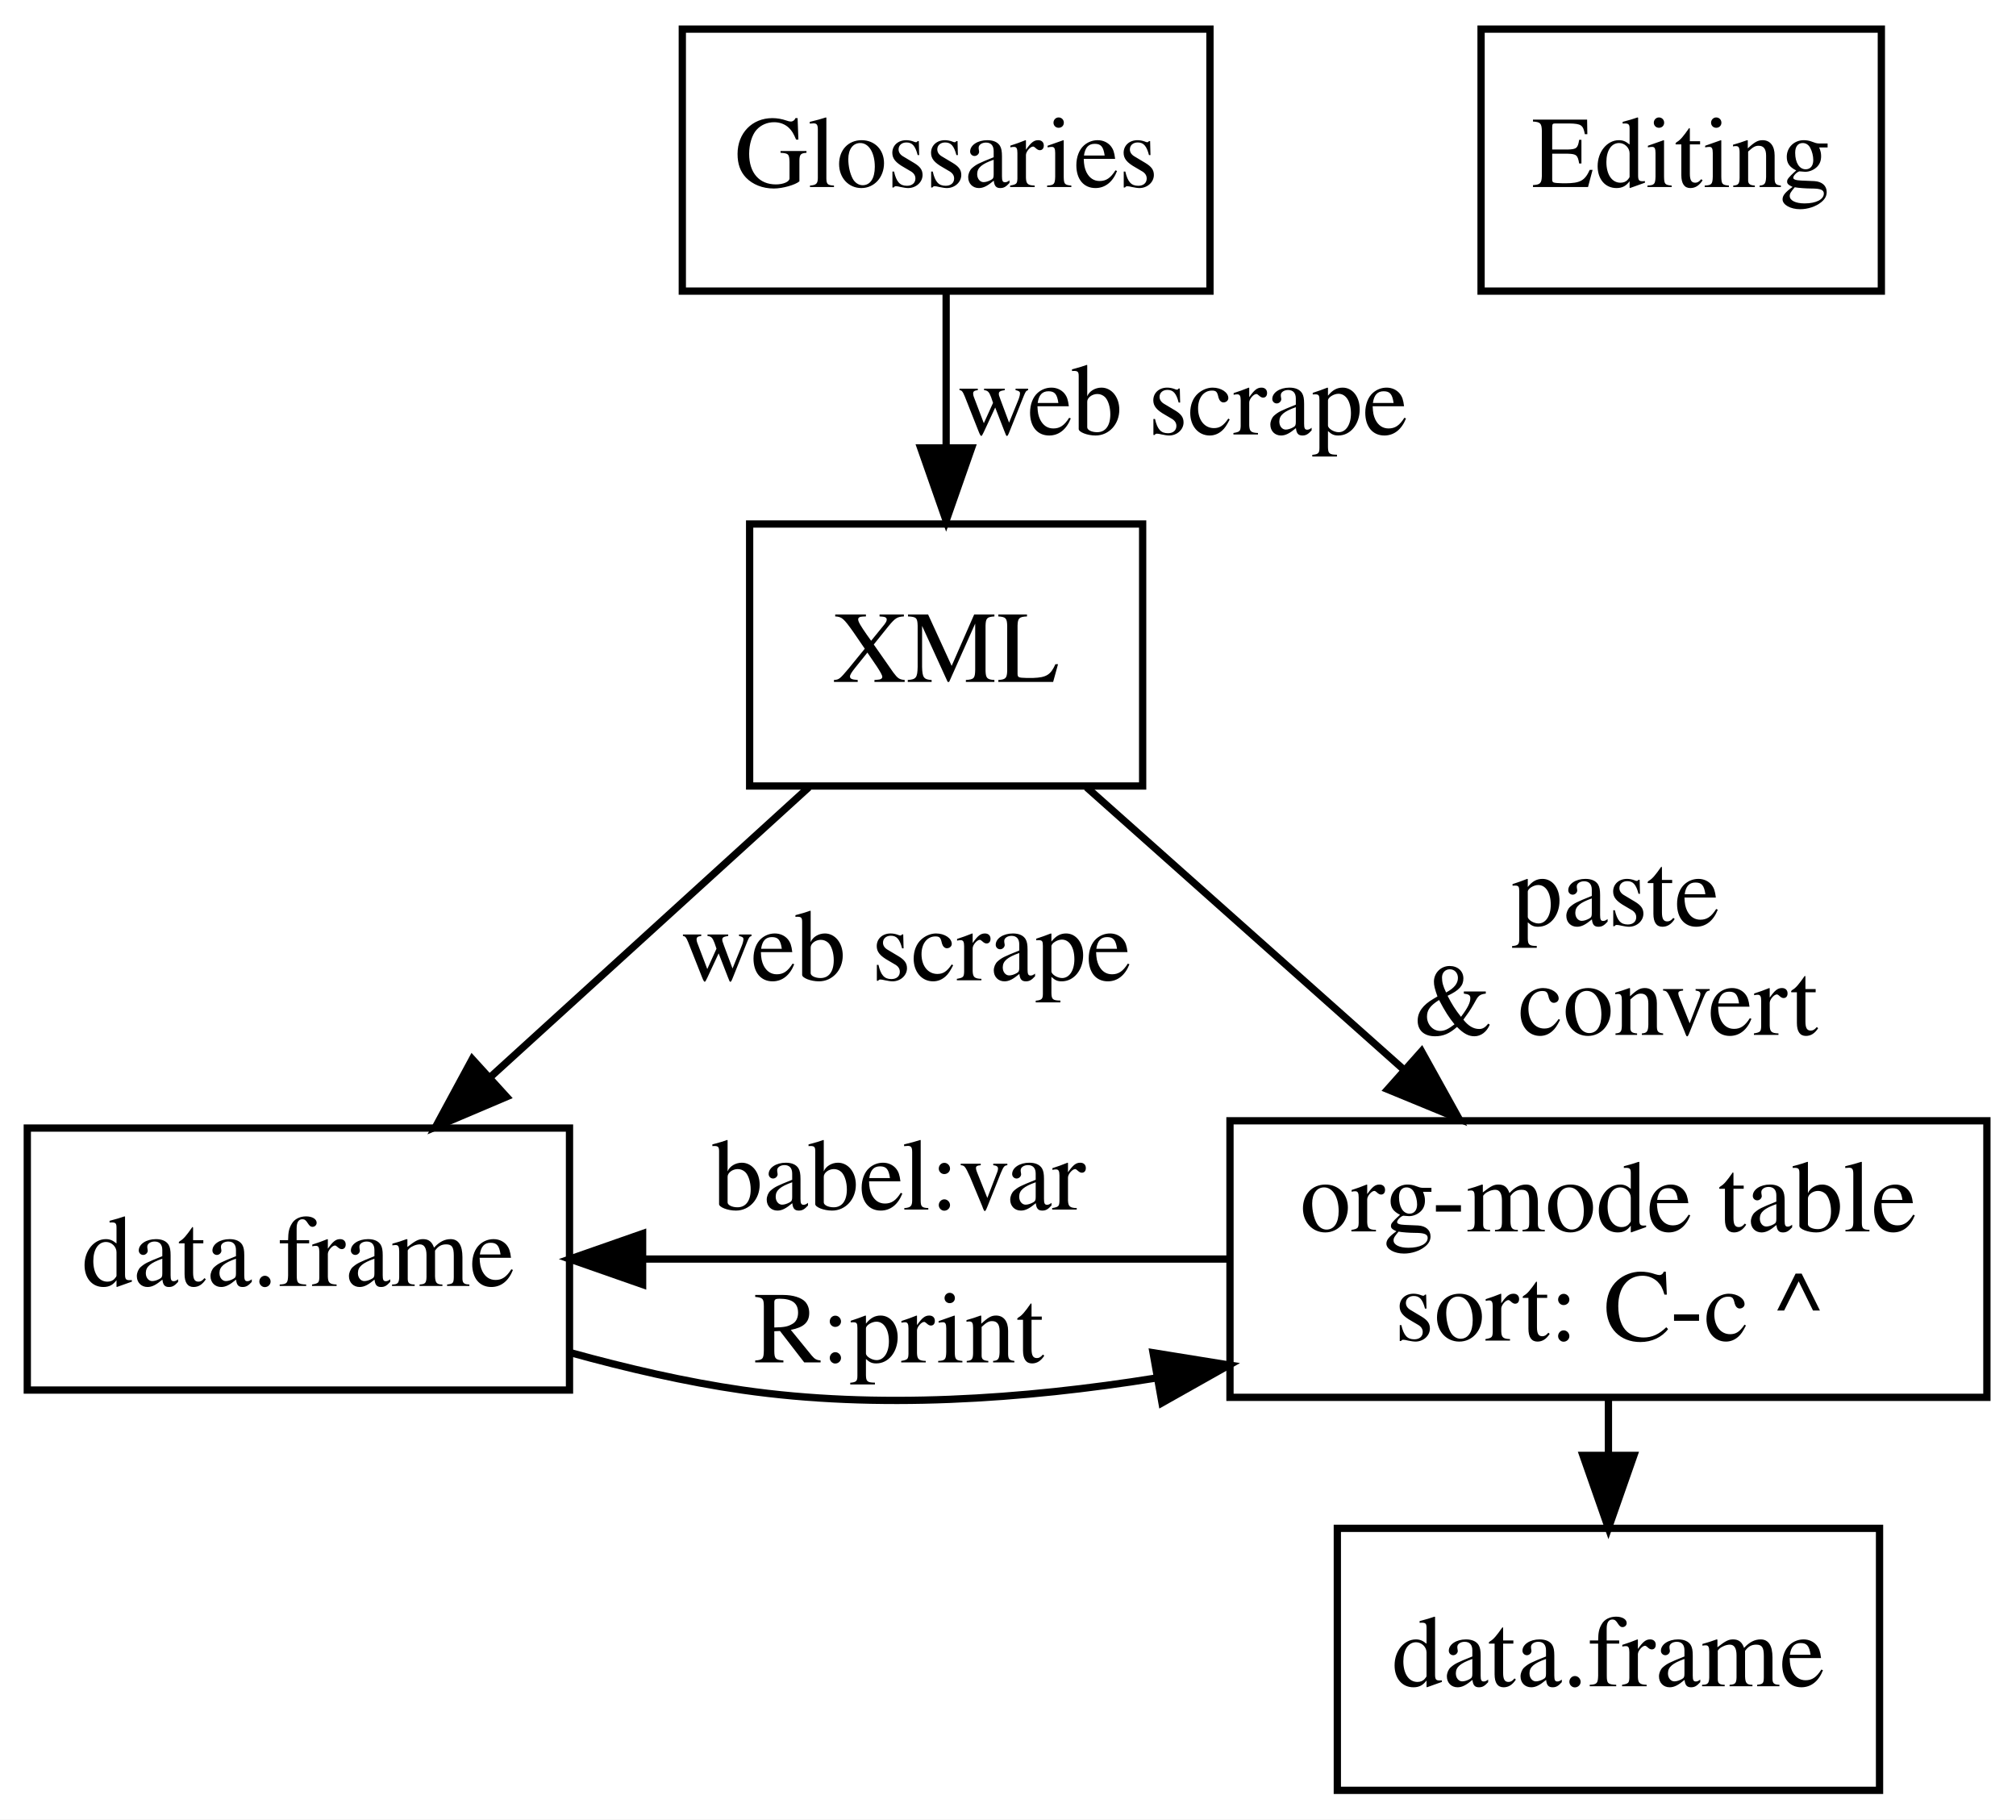
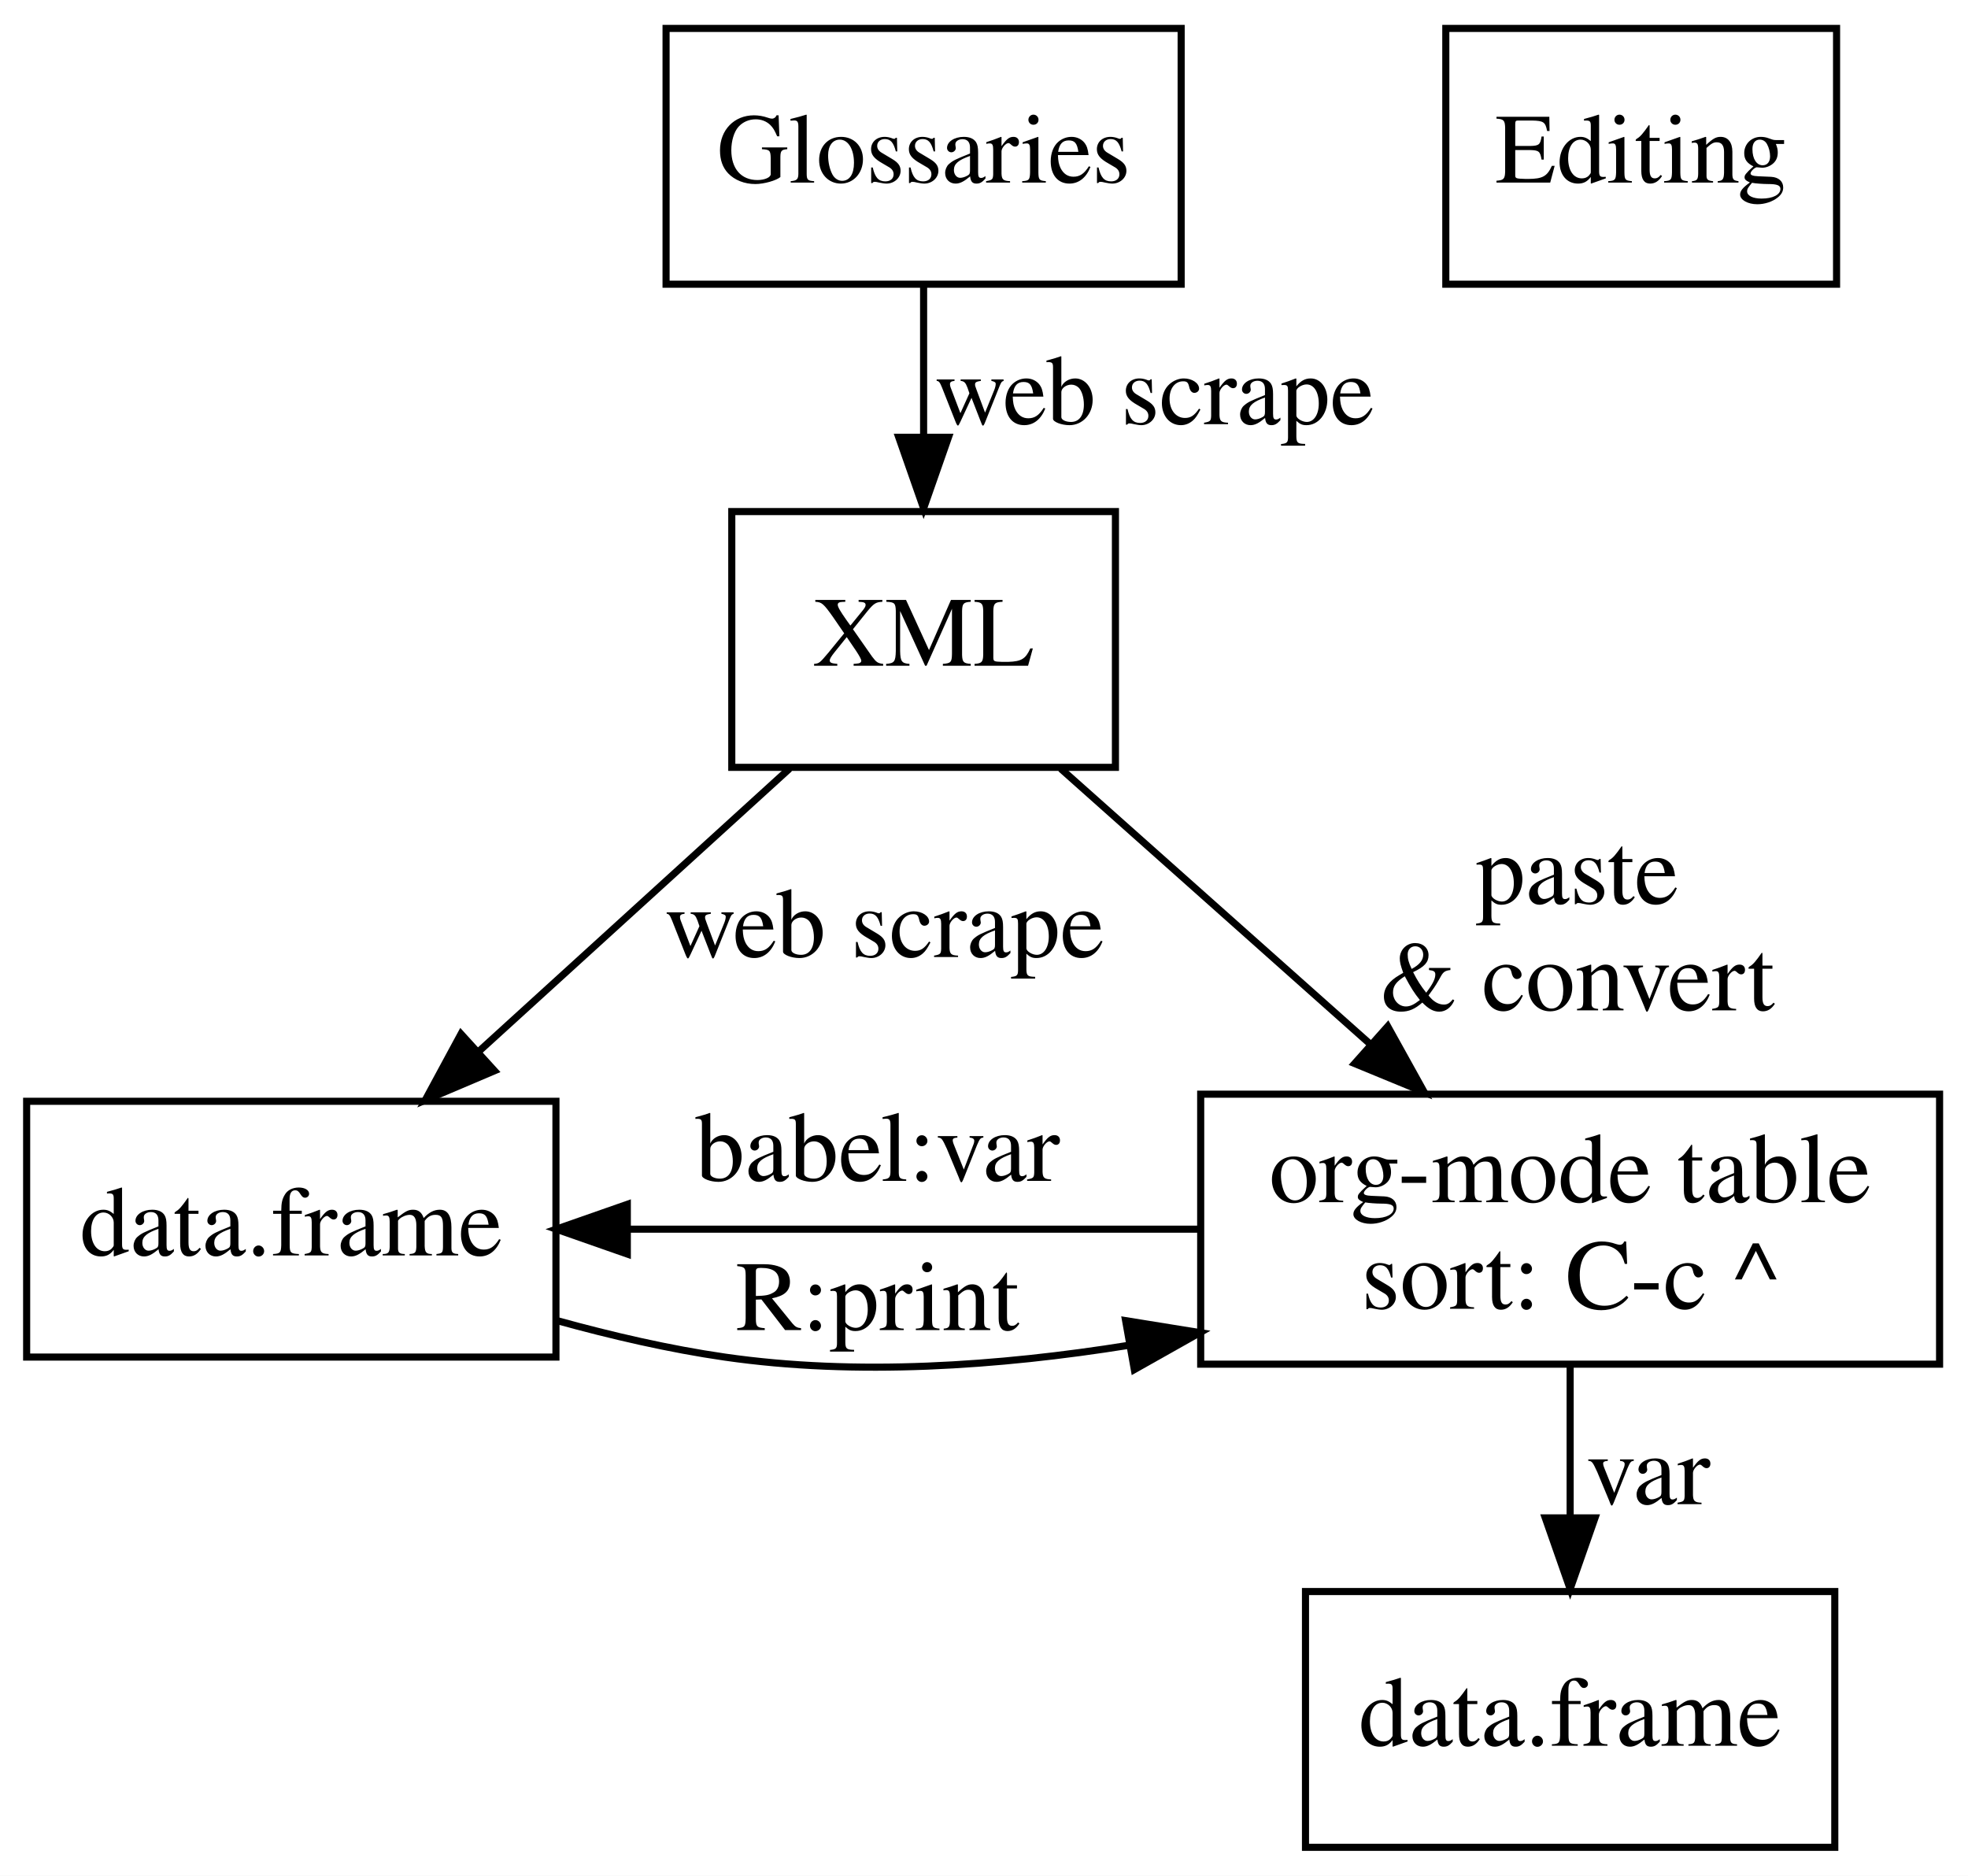
- <svg xmlns="http://www.w3.org/2000/svg" width="277pt" height="250pt" viewBox="0.00 0.00 277.00 250.00">
-   <g id="graph0" class="graph" transform="scale(1 1) rotate(0) translate(4 246)">
-     <polygon fill="white" stroke="none" points="-4,4 -4,-246 273,-246 273,4 -4,4" />
+ <svg xmlns="http://www.w3.org/2000/svg" width="277pt" height="264pt" viewBox="0.00 0.00 277.00 264.00">
+   <g id="graph0" class="graph" transform="scale(1 1) rotate(0) translate(4 260)">
+     <polygon fill="white" stroke="none" points="-4,4 -4,-260 273,-260 273,4 -4,4" />
    <g id="node1" class="node">
-       <polygon fill="none" stroke="black" points="162.25,-242 89.75,-242 89.75,-206 162.25,-206 162.25,-242" />
-       <text text-anchor="middle" x="126" y="-220.3" font-family="Times,serif" font-size="14.00">Glossaries</text>
+       <polygon fill="none" stroke="black" points="162.25,-256 89.75,-256 89.75,-220 162.25,-220 162.25,-256" />
+       <text text-anchor="middle" x="126" y="-234.3" font-family="Times,serif" font-size="14.00">Glossaries</text>
    </g>
    <g id="node2" class="node">
-       <polygon fill="none" stroke="black" points="153,-174 99,-174 99,-138 153,-138 153,-174" />
-       <text text-anchor="middle" x="126" y="-152.3" font-family="Times,serif" font-size="14.00">XML</text>
+       <polygon fill="none" stroke="black" points="153,-188 99,-188 99,-152 153,-152 153,-188" />
+       <text text-anchor="middle" x="126" y="-166.3" font-family="Times,serif" font-size="14.00">XML</text>
    </g>
    <g id="edge1" class="edge">
-       <path fill="none" stroke="black" d="M126,-205.659C126,-199.193 126,-191.682 126,-184.525" />
-       <polygon fill="black" stroke="black" points="129.5,-184.454 126,-174.454 122.5,-184.454 129.5,-184.454" />
-       <text text-anchor="middle" x="158.5" y="-186.3" font-family="Times,serif" font-size="14.00"> web scrape</text>
+       <path fill="none" stroke="black" d="M126,-219.659C126,-213.193 126,-205.682 126,-198.525" />
+       <polygon fill="black" stroke="black" points="129.5,-198.454 126,-188.454 122.5,-198.454 129.5,-198.454" />
+       <text text-anchor="middle" x="158.5" y="-200.3" font-family="Times,serif" font-size="14.00"> web scrape</text>
    </g>
    <g id="node3" class="node">
-       <polygon fill="none" stroke="black" points="74.25,-91 -0.25,-91 -0.25,-55 74.25,-55 74.25,-91" />
-       <text text-anchor="middle" x="37" y="-69.3" font-family="Times,serif" font-size="14.00">data.frame</text>
+       <polygon fill="none" stroke="black" points="74.25,-105 -0.25,-105 -0.25,-69 74.25,-69 74.25,-105" />
+       <text text-anchor="middle" x="37" y="-83.3" font-family="Times,serif" font-size="14.00">data.frame</text>
    </g>
    <g id="edge2" class="edge">
-       <path fill="none" stroke="black" d="M107.125,-137.822C94.382,-126.224 77.385,-110.755 63.316,-97.951" />
-       <polygon fill="black" stroke="black" points="65.599,-95.296 55.847,-91.153 60.887,-100.473 65.599,-95.296" />
-       <text text-anchor="middle" x="120.5" y="-111.3" font-family="Times,serif" font-size="14.00"> web scrape</text>
+       <path fill="none" stroke="black" d="M107.125,-151.822C94.382,-140.224 77.385,-124.755 63.316,-111.951" />
+       <polygon fill="black" stroke="black" points="65.599,-109.296 55.847,-105.153 60.887,-114.473 65.599,-109.296" />
+       <text text-anchor="middle" x="120.5" y="-125.3" font-family="Times,serif" font-size="14.00"> web scrape</text>
    </g>
    <g id="node5" class="node">
-       <polygon fill="none" stroke="black" points="269,-92 165,-92 165,-54 269,-54 269,-92" />
-       <text text-anchor="middle" x="217" y="-76.8" font-family="Times,serif" font-size="14.00">org-mode table </text>
-       <text text-anchor="middle" x="217" y="-61.8" font-family="Times,serif" font-size="14.00"> sort: C-c ^ </text>
+       <polygon fill="none" stroke="black" points="269,-106 165,-106 165,-68 269,-68 269,-106" />
+       <text text-anchor="middle" x="217" y="-90.8" font-family="Times,serif" font-size="14.00">org-mode table </text>
+       <text text-anchor="middle" x="217" y="-75.8" font-family="Times,serif" font-size="14.00"> sort: C-c ^ </text>
    </g>
    <g id="edge3" class="edge">
-       <path fill="none" stroke="black" d="M145.299,-137.822C157.977,-126.537 174.771,-111.588 188.92,-98.995" />
-       <polygon fill="black" stroke="black" points="191.322,-101.542 196.464,-92.279 186.668,-96.313 191.322,-101.542" />
-       <text text-anchor="middle" x="218" y="-118.8" font-family="Times,serif" font-size="14.00"> paste </text>
-       <text text-anchor="middle" x="218" y="-103.8" font-family="Times,serif" font-size="14.00">&amp; convert</text>
+       <path fill="none" stroke="black" d="M145.299,-151.822C157.977,-140.537 174.771,-125.588 188.92,-112.995" />
+       <polygon fill="black" stroke="black" points="191.322,-115.542 196.464,-106.279 186.668,-110.313 191.322,-115.542" />
+       <text text-anchor="middle" x="218" y="-132.8" font-family="Times,serif" font-size="14.00"> paste </text>
+       <text text-anchor="middle" x="218" y="-117.8" font-family="Times,serif" font-size="14.00">&amp; convert</text>
    </g>
    <g id="edge4" class="edge">
-       <path fill="none" stroke="black" d="M74.37,-60.142C82.094,-58.005 90.241,-56.121 98,-55 116.496,-52.328 136.593,-53.72 154.914,-56.663" />
-       <polygon fill="black" stroke="black" points="154.43,-60.131 164.889,-58.441 155.659,-53.24 154.43,-60.131" />
-       <text text-anchor="middle" x="119.5" y="-58.8" font-family="Times,serif" font-size="14.00"> R:print</text>
+       <path fill="none" stroke="black" d="M74.37,-74.142C82.094,-72.005 90.241,-70.121 98,-69 116.496,-66.328 136.593,-67.72 154.914,-70.663" />
+       <polygon fill="black" stroke="black" points="154.43,-74.131 164.889,-72.441 155.659,-67.24 154.43,-74.131" />
+       <text text-anchor="middle" x="119.5" y="-72.8" font-family="Times,serif" font-size="14.00"> R:print</text>
    </g>
    <g id="node4" class="node">
      <polygon fill="none" stroke="black" points="254.25,-36 179.75,-36 179.75,-0 254.25,-0 254.25,-36" />
      <text text-anchor="middle" x="217" y="-14.3" font-family="Times,serif" font-size="14.00">data.frame</text>
    </g>
    <g id="edge5" class="edge">
-       <path fill="none" stroke="black" d="M164.736,-73C139.397,-73 109.184,-73 84.504,-73" />
-       <polygon fill="black" stroke="black" points="84.296,-69.5 74.296,-73 84.296,-76.5 84.296,-69.5" />
-       <text text-anchor="middle" x="119.5" y="-79.8" font-family="Times,serif" font-size="14.00"> babel:var</text>
+       <path fill="none" stroke="black" d="M164.736,-87C139.397,-87 109.184,-87 84.504,-87" />
+       <polygon fill="black" stroke="black" points="84.296,-83.5 74.296,-87 84.296,-90.5 84.296,-83.5" />
+       <text text-anchor="middle" x="119.5" y="-93.8" font-family="Times,serif" font-size="14.00"> babel:var</text>
    </g>
    <g id="edge6" class="edge">
-       <path fill="none" stroke="black" d="M217,-53.76C217,-51.335 217,-48.807 217,-46.27" />
-       <polygon fill="black" stroke="black" points="220.5,-46.025 217,-36.025 213.5,-46.025 220.5,-46.025" />
+       <path fill="none" stroke="black" d="M217,-67.692C217,-61.132 217,-53.586 217,-46.423" />
+       <polygon fill="black" stroke="black" points="220.5,-46.363 217,-36.363 213.5,-46.363 220.5,-46.363" />
+       <text text-anchor="middle" x="228" y="-48.3" font-family="Times,serif" font-size="14.00"> var</text>
    </g>
    <g id="node6" class="node">
-       <polygon fill="none" stroke="black" points="254.5,-242 199.5,-242 199.5,-206 254.5,-206 254.5,-242" />
-       <text text-anchor="middle" x="227" y="-220.3" font-family="Times,serif" font-size="14.00">Editing</text>
+       <polygon fill="none" stroke="black" points="254.5,-256 199.5,-256 199.5,-220 254.5,-220 254.5,-256" />
+       <text text-anchor="middle" x="227" y="-234.3" font-family="Times,serif" font-size="14.00">Editing</text>
    </g>
  </g>
</svg>
